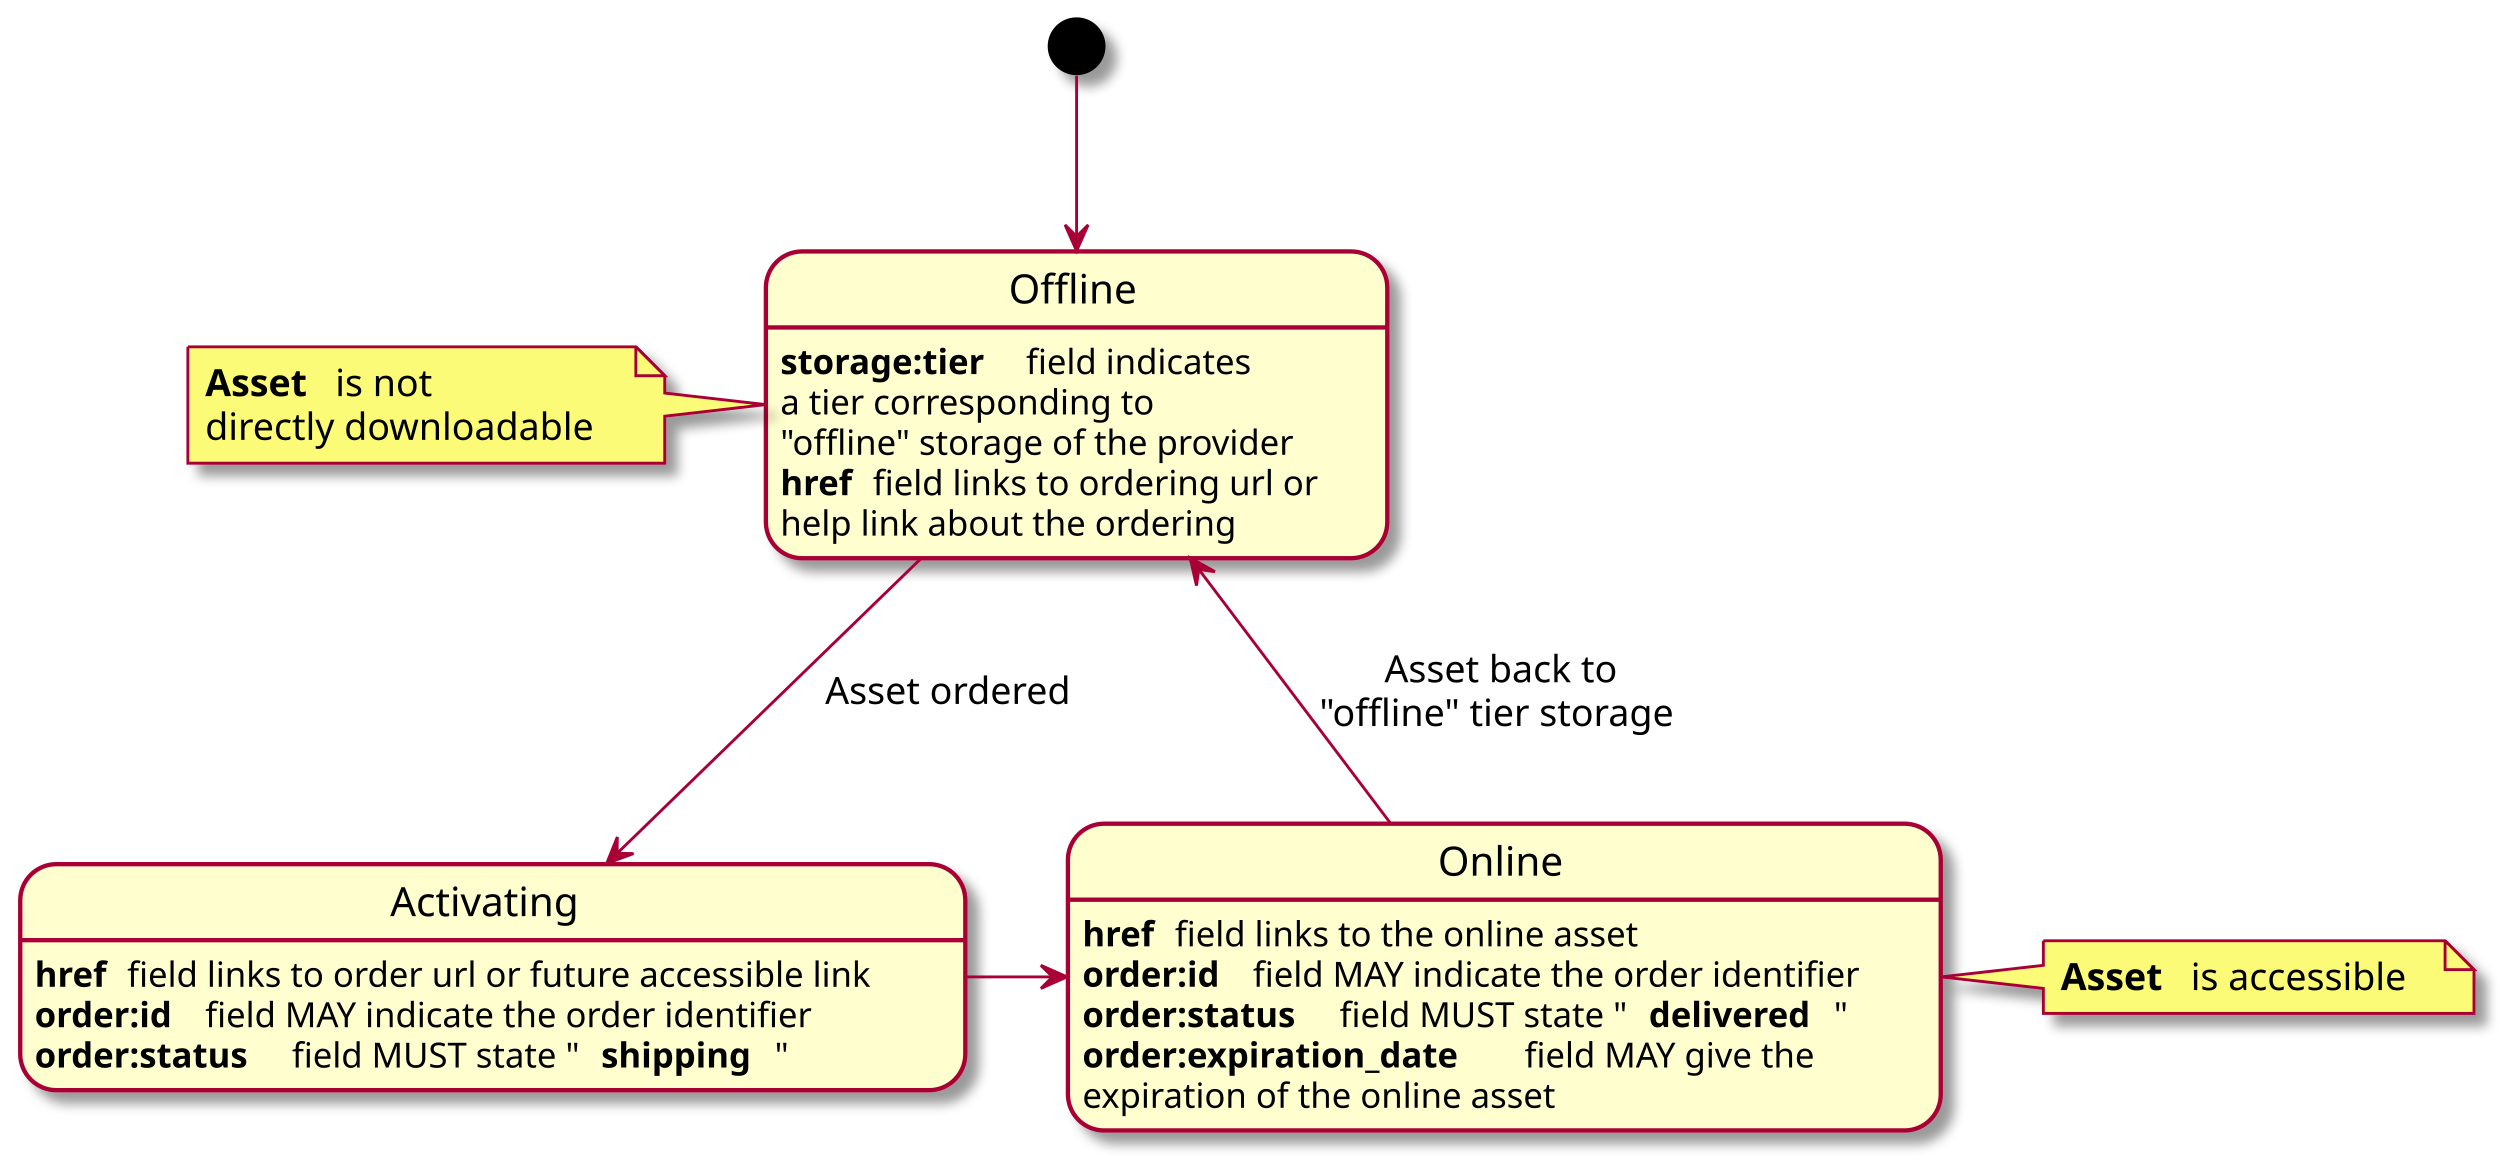
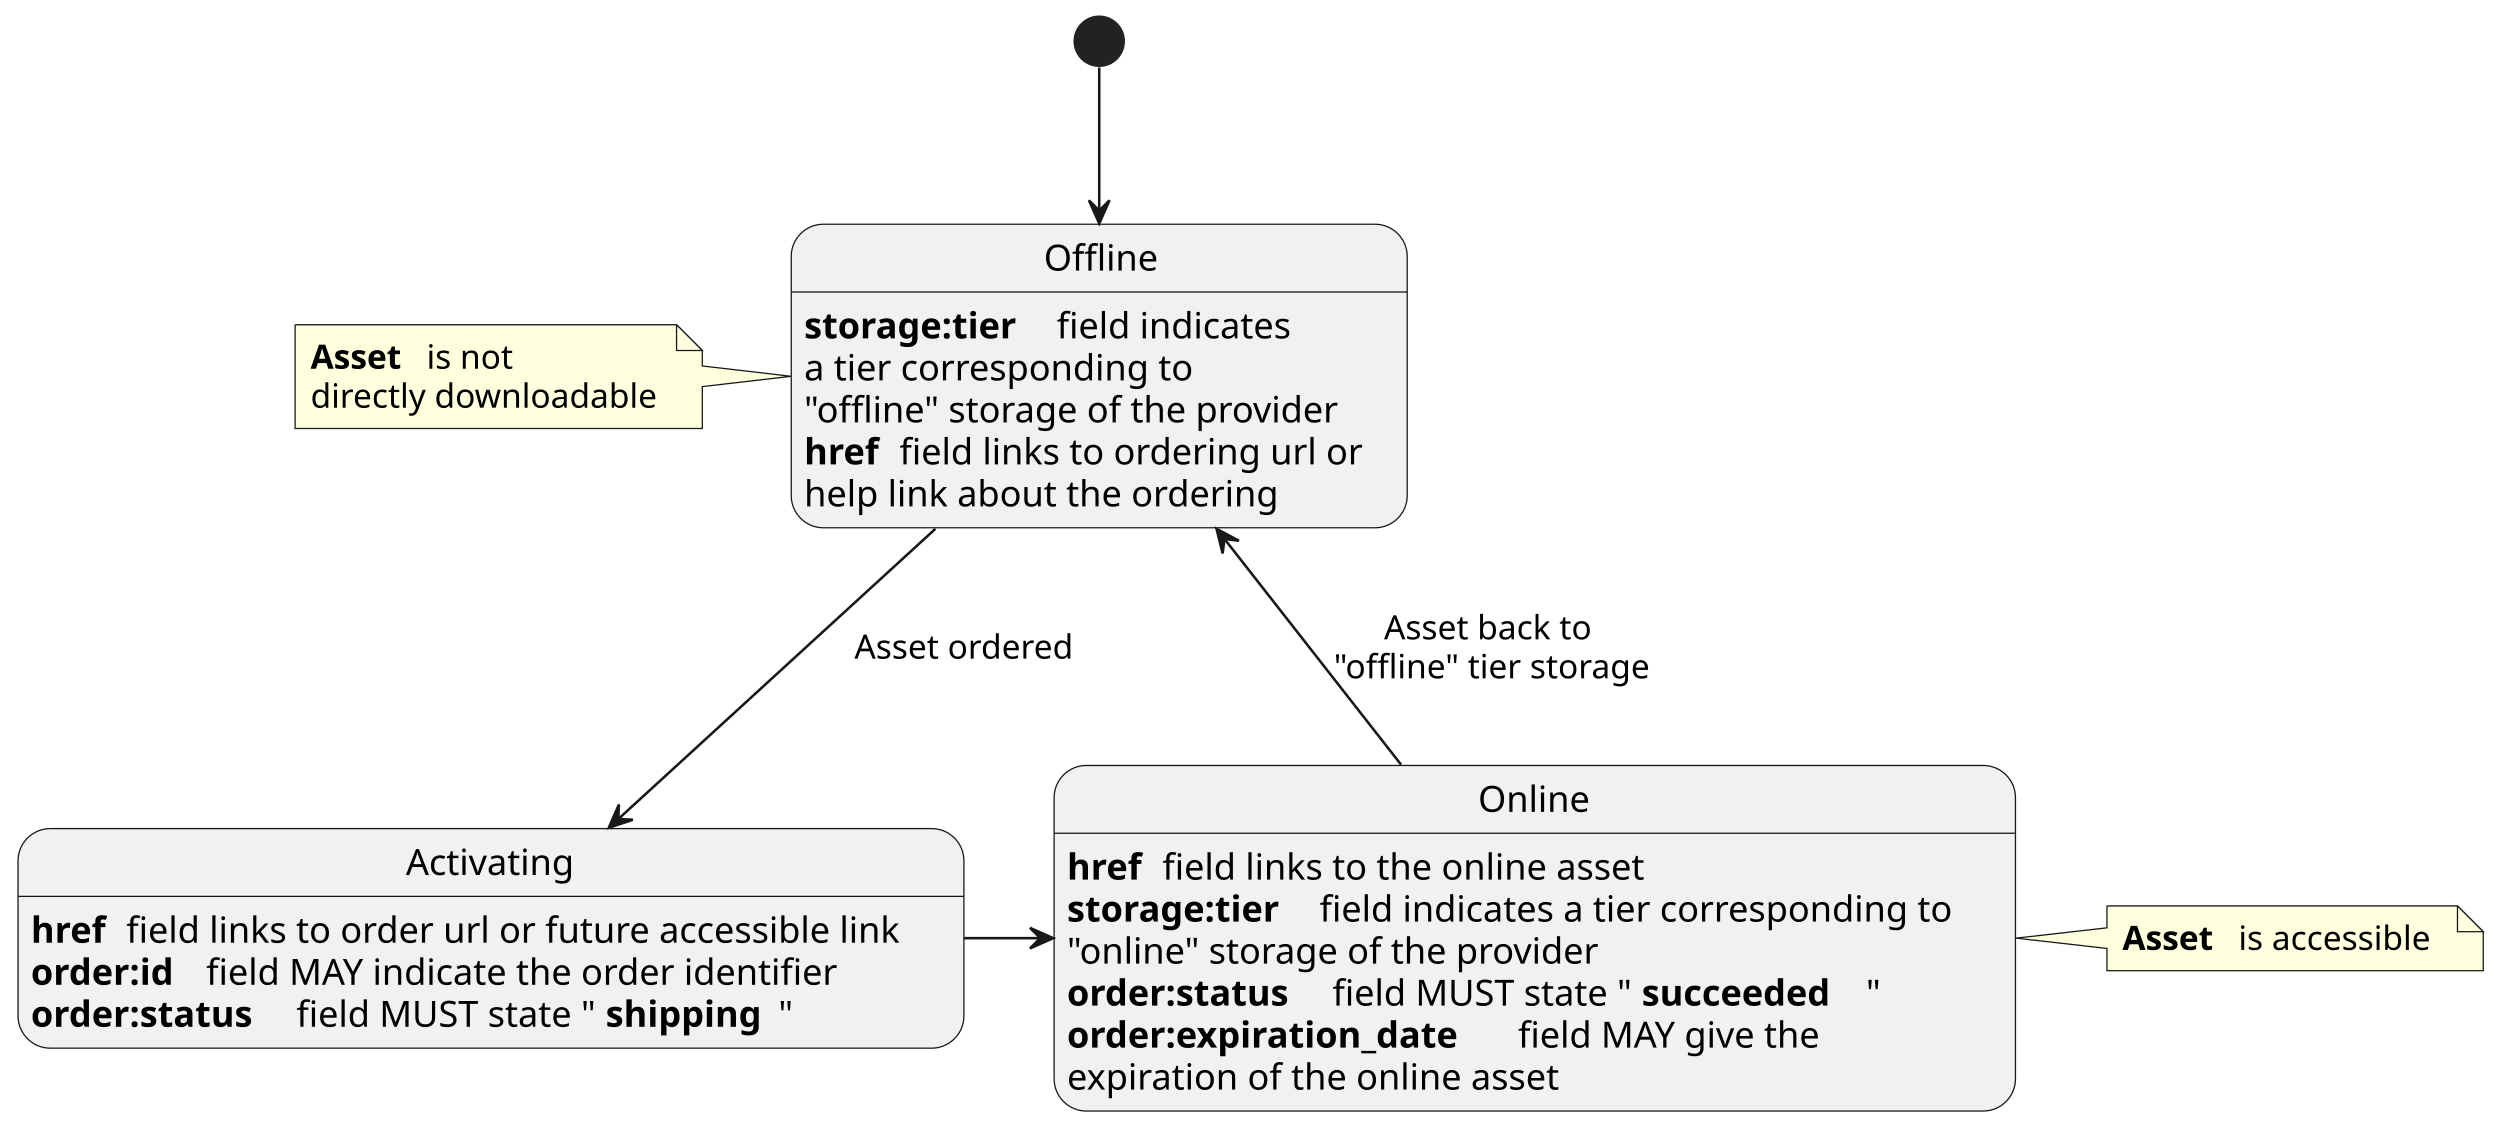
- <svg xmlns="http://www.w3.org/2000/svg" contentScriptType="application/ecmascript" contentStyleType="text/css" height="405px" preserveAspectRatio="none" style="width:865px;height:405px;background:#FFFFFF;" version="1.1" viewBox="0 0 865 405" width="865px" zoomAndPan="magnify">
-   <defs>
-     <filter height="300%" id="fvmyloev21i6s" width="300%" x="-1" y="-1">
-       <feGaussianBlur result="blurOut" stdDeviation="2.0" />
-       <feColorMatrix in="blurOut" result="blurOut2" type="matrix" values="0 0 0 0 0 0 0 0 0 0 0 0 0 0 0 0 0 0 .4 0" />
-       <feOffset dx="4.0" dy="4.0" in="blurOut2" result="blurOut3" />
-       <feBlend in="SourceGraphic" in2="blurOut3" mode="normal" />
-     </filter>
-   </defs>
+ <svg xmlns="http://www.w3.org/2000/svg" contentStyleType="text/css" height="437px" preserveAspectRatio="none" style="width:970px;height:437px;background:#FFFFFF;" version="1.1" viewBox="0 0 970 437" width="970px" zoomAndPan="magnify">
+   <defs />
  <g>
-     <ellipse cx="372.5" cy="16" fill="#000000" filter="url(#fvmyloev21i6s)" rx="10" ry="10" style="stroke:none;stroke-width:1.0;" />
+     <ellipse cx="426.5" cy="16" fill="#222222" rx="10" ry="10" style="stroke:none;stroke-width:1.0;" />
    <g id="Offline">
-       <rect fill="#FEFECE" filter="url(#fvmyloev21i6s)" height="106.141" rx="12.5" ry="12.5" style="stroke:#A80036;stroke-width:1.5;" width="215" x="265" y="87" />
-       <line style="stroke:#A80036;stroke-width:1.5;" x1="265" x2="480" y1="113.297" y2="113.297" />
-       <text fill="#000000" font-family="sans-serif" font-size="14" lengthAdjust="spacing" textLength="47" x="349" y="104.995">Offline</text>
-       <text fill="#000000" font-family="sans-serif" font-size="12" font-weight="bold" lengthAdjust="spacing" textLength="81" x="270" y="129.435">storage:tier</text>
-       <text fill="#000000" font-family="sans-serif" font-size="12" lengthAdjust="spacing" textLength="83" x="355" y="129.435">field indicates</text>
-       <text fill="#000000" font-family="sans-serif" font-size="12" lengthAdjust="spacing" textLength="138" x="270" y="143.404">a tier corresponding to</text>
-       <text fill="#000000" font-family="sans-serif" font-size="12" lengthAdjust="spacing" textLength="190" x="270" y="157.373">"offline" storage of the provider</text>
-       <text fill="#000000" font-family="sans-serif" font-size="12" font-weight="bold" lengthAdjust="spacing" textLength="28" x="270" y="171.342">href</text>
-       <text fill="#000000" font-family="sans-serif" font-size="12" lengthAdjust="spacing" textLength="163" x="302" y="171.342">field links to ordering url or</text>
-       <text fill="#000000" font-family="sans-serif" font-size="12" lengthAdjust="spacing" textLength="169" x="270" y="185.31">help link about the ordering</text>
+       <rect fill="#F1F1F1" height="117.781" rx="12.5" ry="12.5" style="stroke:#181818;stroke-width:0.5;" width="239" x="307" y="87" />
+       <line style="stroke:#181818;stroke-width:0.5;" x1="307" x2="546" y1="113.297" y2="113.297" />
+       <text fill="#000000" font-family="sans-serif" font-size="14" lengthAdjust="spacing" textLength="43" x="405" y="104.995">Offline</text>
+       <text fill="#000000" font-family="sans-serif" font-size="14" font-weight="bold" lengthAdjust="spacing" textLength="94" x="312" y="131.292">storage:tier</text>
+       <text fill="#000000" font-family="sans-serif" font-size="14" lengthAdjust="spacing" textLength="94" x="410" y="131.292">field indicates</text>
+       <text fill="#000000" font-family="sans-serif" font-size="14" lengthAdjust="spacing" textLength="157" x="312" y="147.589">a tier corresponding to</text>
+       <text fill="#000000" font-family="sans-serif" font-size="14" lengthAdjust="spacing" textLength="212" x="312" y="163.886">"offline" storage of the provider</text>
+       <text fill="#000000" font-family="sans-serif" font-size="14" font-weight="bold" lengthAdjust="spacing" textLength="33" x="312" y="180.183">href</text>
+       <text fill="#000000" font-family="sans-serif" font-size="14" lengthAdjust="spacing" textLength="182" x="349" y="180.183">field links to ordering url or</text>
+       <text fill="#000000" font-family="sans-serif" font-size="14" lengthAdjust="spacing" textLength="190" x="312" y="196.48">help link about the ordering</text>
    </g>
    <g id="Activating">
-       <rect fill="#FEFECE" filter="url(#fvmyloev21i6s)" height="78.203" rx="12.5" ry="12.5" style="stroke:#A80036;stroke-width:1.5;" width="327" x="7" y="299" />
-       <line style="stroke:#A80036;stroke-width:1.5;" x1="7" x2="334" y1="325.297" y2="325.297" />
-       <text fill="#000000" font-family="sans-serif" font-size="14" lengthAdjust="spacing" textLength="71" x="135" y="316.995">Activating</text>
-       <text fill="#000000" font-family="sans-serif" font-size="12" font-weight="bold" lengthAdjust="spacing" textLength="28" x="12" y="341.435">href</text>
-       <text fill="#000000" font-family="sans-serif" font-size="12" lengthAdjust="spacing" textLength="275" x="44" y="341.435">field links to order url or future accessible link</text>
-       <text fill="#000000" font-family="sans-serif" font-size="12" font-weight="bold" lengthAdjust="spacing" textLength="55" x="12" y="355.404">order:id</text>
-       <text fill="#000000" font-family="sans-serif" font-size="12" lengthAdjust="spacing" textLength="223" x="71" y="355.404">field MAY indicate the order identifier</text>
-       <text fill="#000000" font-family="sans-serif" font-size="12" font-weight="bold" lengthAdjust="spacing" textLength="85" x="12" y="369.373">order:status</text>
-       <text fill="#000000" font-family="sans-serif" font-size="12" lengthAdjust="spacing" textLength="107" x="101" y="369.373">field MUST state "</text>
-       <text fill="#000000" font-family="sans-serif" font-size="12" font-weight="bold" lengthAdjust="spacing" textLength="60" x="208" y="369.373">shipping</text>
-       <text fill="#000000" font-family="sans-serif" font-size="12" lengthAdjust="spacing" textLength="6" x="268" y="369.373">"</text>
+       <rect fill="#F1F1F1" height="85.188" rx="12.5" ry="12.5" style="stroke:#181818;stroke-width:0.5;" width="367" x="7" y="321.5" />
+       <line style="stroke:#181818;stroke-width:0.5;" x1="7" x2="374" y1="347.797" y2="347.797" />
+       <text fill="#000000" font-family="sans-serif" font-size="14" lengthAdjust="spacing" textLength="66" x="157.5" y="339.495">Activating</text>
+       <text fill="#000000" font-family="sans-serif" font-size="14" font-weight="bold" lengthAdjust="spacing" textLength="33" x="12" y="365.792">href</text>
+       <text fill="#000000" font-family="sans-serif" font-size="14" lengthAdjust="spacing" textLength="310" x="49" y="365.792">field links to order url or future accessible link</text>
+       <text fill="#000000" font-family="sans-serif" font-size="14" font-weight="bold" lengthAdjust="spacing" textLength="64" x="12" y="382.089">order:id</text>
+       <text fill="#000000" font-family="sans-serif" font-size="14" lengthAdjust="spacing" textLength="251" x="80" y="382.089">field MAY indicate the order identifier</text>
+       <text fill="#000000" font-family="sans-serif" font-size="14" font-weight="bold" lengthAdjust="spacing" textLength="99" x="12" y="398.386">order:status</text>
+       <text fill="#000000" font-family="sans-serif" font-size="14" lengthAdjust="spacing" textLength="120" x="115" y="398.386">field MUST state "</text>
+       <text fill="#000000" font-family="sans-serif" font-size="14" font-weight="bold" lengthAdjust="spacing" textLength="67" x="235" y="398.386">shipping</text>
+       <text fill="#000000" font-family="sans-serif" font-size="14" lengthAdjust="spacing" textLength="5" x="302" y="398.386">"</text>
    </g>
-     <path d="M65,120 L65,160.266 A0,0 0 0 0 65,160.266 L230,160.266 A0,0 0 0 0 230,160.266 L230,144 L264.88,140 L230,136 L230,130 L220,120 L65,120 A0,0 0 0 0 65,120 " fill="#FBFB77" filter="url(#fvmyloev21i6s)" style="stroke:#A80036;stroke-width:1.0;" />
-     <path d="M220,120 L220,130 L230,130 L220,120 " fill="#FBFB77" style="stroke:#A80036;stroke-width:1.0;" />
-     <text fill="#000000" font-family="sans-serif" font-size="13" font-weight="bold" lengthAdjust="spacing" textLength="41" x="71" y="137.067">Asset</text>
-     <text fill="#000000" font-family="sans-serif" font-size="13" lengthAdjust="spacing" textLength="36" x="116" y="137.067">is not</text>
-     <text fill="#000000" font-family="sans-serif" font-size="13" lengthAdjust="spacing" textLength="144" x="71" y="152.2">directly downloadable</text>
+     <g id="elem_GMN7">
+       <path d="M114.5,126 L114.5,166.266 A0,0 0 0 0 114.5,166.266 L272.5,166.266 A0,0 0 0 0 272.5,166.266 L272.5,150 L306.93,146 L272.5,142 L272.5,136 L262.5,126 L114.5,126 A0,0 0 0 0 114.5,126 " fill="#FEFFDD" style="stroke:#181818;stroke-width:0.5;" />
+       <path d="M262.5,126 L262.5,136 L272.5,136 L262.5,126 " fill="#FEFFDD" style="stroke:#181818;stroke-width:0.5;" />
+       <text fill="#000000" font-family="sans-serif" font-size="13" font-weight="bold" lengthAdjust="spacing" textLength="41" x="120.5" y="143.067">Asset</text>
+       <text fill="#000000" font-family="sans-serif" font-size="13" lengthAdjust="spacing" textLength="35" x="165.5" y="143.067">is not</text>
+       <text fill="#000000" font-family="sans-serif" font-size="13" lengthAdjust="spacing" textLength="137" x="120.5" y="158.2">directly downloadable</text>
+     </g>
    <g id="Online">
-       <rect fill="#FEFECE" filter="url(#fvmyloev21i6s)" height="106.141" rx="12.5" ry="12.5" style="stroke:#A80036;stroke-width:1.5;" width="302" x="369.5" y="285" />
-       <line style="stroke:#A80036;stroke-width:1.5;" x1="369.5" x2="671.5" y1="311.297" y2="311.297" />
-       <text fill="#000000" font-family="sans-serif" font-size="14" lengthAdjust="spacing" textLength="46" x="497.5" y="302.995">Online</text>
-       <text fill="#000000" font-family="sans-serif" font-size="12" font-weight="bold" lengthAdjust="spacing" textLength="28" x="374.5" y="327.435">href</text>
-       <text fill="#000000" font-family="sans-serif" font-size="12" lengthAdjust="spacing" textLength="171" x="406.5" y="327.435">field links to the online asset</text>
-       <text fill="#000000" font-family="sans-serif" font-size="12" font-weight="bold" lengthAdjust="spacing" textLength="55" x="374.5" y="341.404">order:id</text>
-       <text fill="#000000" font-family="sans-serif" font-size="12" lengthAdjust="spacing" textLength="223" x="433.5" y="341.404">field MAY indicate the order identifier</text>
-       <text fill="#000000" font-family="sans-serif" font-size="12" font-weight="bold" lengthAdjust="spacing" textLength="85" x="374.5" y="355.373">order:status</text>
-       <text fill="#000000" font-family="sans-serif" font-size="12" lengthAdjust="spacing" textLength="107" x="463.5" y="355.373">field MUST state "</text>
-       <text fill="#000000" font-family="sans-serif" font-size="12" font-weight="bold" lengthAdjust="spacing" textLength="64" x="570.5" y="355.373">delivered</text>
-       <text fill="#000000" font-family="sans-serif" font-size="12" lengthAdjust="spacing" textLength="6" x="634.5" y="355.373">"</text>
-       <text fill="#000000" font-family="sans-serif" font-size="12" font-weight="bold" lengthAdjust="spacing" textLength="149" x="374.5" y="369.342">order:expiration_date</text>
-       <text fill="#000000" font-family="sans-serif" font-size="12" lengthAdjust="spacing" textLength="107" x="527.5" y="369.342">field MAY give the</text>
-       <text fill="#000000" font-family="sans-serif" font-size="12" lengthAdjust="spacing" textLength="174" x="374.5" y="383.31">expiration of the online asset</text>
+       <rect fill="#F1F1F1" height="134.078" rx="12.5" ry="12.5" style="stroke:#181818;stroke-width:0.5;" width="373" x="409" y="297" />
+       <line style="stroke:#181818;stroke-width:0.5;" x1="409" x2="782" y1="323.297" y2="323.297" />
+       <text fill="#000000" font-family="sans-serif" font-size="14" lengthAdjust="spacing" textLength="44" x="573.5" y="314.995">Online</text>
+       <text fill="#000000" font-family="sans-serif" font-size="14" font-weight="bold" lengthAdjust="spacing" textLength="33" x="414" y="341.292">href</text>
+       <text fill="#000000" font-family="sans-serif" font-size="14" lengthAdjust="spacing" textLength="196" x="451" y="341.292">field links to the online asset</text>
+       <text fill="#000000" font-family="sans-serif" font-size="14" font-weight="bold" lengthAdjust="spacing" textLength="94" x="414" y="357.589">storage:tier</text>
+       <text fill="#000000" font-family="sans-serif" font-size="14" lengthAdjust="spacing" textLength="255" x="512" y="357.589">field indicates a tier corresponding to</text>
+       <text fill="#000000" font-family="sans-serif" font-size="14" lengthAdjust="spacing" textLength="213" x="414" y="373.886">"online" storage of the provider</text>
+       <text fill="#000000" font-family="sans-serif" font-size="14" font-weight="bold" lengthAdjust="spacing" textLength="99" x="414" y="390.183">order:status</text>
+       <text fill="#000000" font-family="sans-serif" font-size="14" lengthAdjust="spacing" textLength="120" x="517" y="390.183">field MUST state "</text>
+       <text fill="#000000" font-family="sans-serif" font-size="14" font-weight="bold" lengthAdjust="spacing" textLength="87" x="637" y="390.183">succeeded</text>
+       <text fill="#000000" font-family="sans-serif" font-size="14" lengthAdjust="spacing" textLength="5" x="724" y="390.183">"</text>
+       <text fill="#000000" font-family="sans-serif" font-size="14" font-weight="bold" lengthAdjust="spacing" textLength="171" x="414" y="406.479">order:expiration_date</text>
+       <text fill="#000000" font-family="sans-serif" font-size="14" lengthAdjust="spacing" textLength="121" x="589" y="406.479">field MAY give the</text>
+       <text fill="#000000" font-family="sans-serif" font-size="14" lengthAdjust="spacing" textLength="199" x="414" y="422.776">expiration of the online asset</text>
    </g>
-     <path d="M707,325.5 L707,334 L671.65,338 L707,342 L707,350.633 A0,0 0 0 0 707,350.633 L856,350.633 A0,0 0 0 0 856,350.633 L856,335.5 L846,325.5 L707,325.5 A0,0 0 0 0 707,325.5 " fill="#FBFB77" filter="url(#fvmyloev21i6s)" style="stroke:#A80036;stroke-width:1.0;" />
-     <path d="M846,325.5 L846,335.5 L856,335.5 L846,325.5 " fill="#FBFB77" style="stroke:#A80036;stroke-width:1.0;" />
-     <text fill="#000000" font-family="sans-serif" font-size="13" font-weight="bold" lengthAdjust="spacing" textLength="41" x="713" y="342.567">Asset</text>
-     <text fill="#000000" font-family="sans-serif" font-size="13" lengthAdjust="spacing" textLength="83" x="758" y="342.567">is accessible</text>
-     <path d="M372.5,26.17 C372.5,38.17 372.5,60.22 372.5,81.66 " fill="none" id="*start-to-Offline" style="stroke:#A80036;stroke-width:1.0;" />
-     <polygon fill="#A80036" points="372.5,86.8,376.5,77.8,372.5,81.8,368.5,77.8,372.5,86.8" style="stroke:#A80036;stroke-width:1.0;" />
-     <path d="M318.9,193.01 C285.99,224.94 244.4,265.3 213.63,295.16 " fill="none" id="Offline-to-Activating" style="stroke:#A80036;stroke-width:1.0;" />
-     <polygon fill="#A80036" points="209.93,298.74,219.172,295.335,213.515,295.255,213.595,289.599,209.93,298.74" style="stroke:#A80036;stroke-width:1.0;" />
-     <text fill="#000000" font-family="sans-serif" font-size="13" lengthAdjust="spacing" textLength="90" x="285.5" y="243.567">Asset ordered</text>
-     <path d="M334.22,338 C344.13,338 354.05,338 363.96,338 " fill="none" id="Activating-to-Online" style="stroke:#A80036;stroke-width:1.0;" />
-     <polygon fill="#A80036" points="369.15,338,360.15,334,364.15,338,360.15,342,369.15,338" style="stroke:#A80036;stroke-width:1.0;" />
-     <path d="M481.04,284.75 C460.61,257.69 435.65,224.63 414.82,197.04 " fill="none" id="Online-to-Offline" style="stroke:#A80036;stroke-width:1.0;" />
-     <polygon fill="#A80036" points="411.77,193.01,413.986,202.606,414.777,197.005,420.378,197.795,411.77,193.01" style="stroke:#A80036;stroke-width:1.0;" />
-     <text fill="#000000" font-family="sans-serif" font-size="13" lengthAdjust="spacing" textLength="88" x="479" y="236.067">Asset back to</text>
-     <text fill="#000000" font-family="sans-serif" font-size="13" lengthAdjust="spacing" textLength="133" x="456.5" y="251.2">"offline" tier storage</text>
+     <g id="elem_GMN12">
+       <path d="M817.5,351.5 L817.5,360 L782.18,364 L817.5,368 L817.5,376.633 A0,0 0 0 0 817.5,376.633 L963.5,376.633 A0,0 0 0 0 963.5,376.633 L963.5,361.5 L953.5,351.5 L817.5,351.5 A0,0 0 0 0 817.5,351.5 " fill="#FEFFDD" style="stroke:#181818;stroke-width:0.5;" />
+       <path d="M953.5,351.5 L953.5,361.5 L963.5,361.5 L953.5,351.5 " fill="#FEFFDD" style="stroke:#181818;stroke-width:0.5;" />
+       <text fill="#000000" font-family="sans-serif" font-size="13" font-weight="bold" lengthAdjust="spacing" textLength="41" x="823.5" y="368.567">Asset</text>
+       <text fill="#000000" font-family="sans-serif" font-size="13" lengthAdjust="spacing" textLength="80" x="868.5" y="368.567">is accessible</text>
+     </g>
+     <g id="link_*start_Offline">
+       <path d="M426.5,26.21 C426.5,38.09 426.5,59.84 426.5,81.51 " fill="none" id="*start-to-Offline" style="stroke:#181818;stroke-width:1.0;" />
+       <polygon fill="#181818" points="426.5,86.71,430.5,77.71,426.5,81.71,422.5,77.71,426.5,86.71" style="stroke:#181818;stroke-width:1.0;" />
+     </g>
+     <g id="link_Offline_Activating">
+       <path d="M362.95,205.17 C324.35,240.49 275.8,284.93 240.06,317.64 " fill="none" id="Offline-to-Activating" style="stroke:#181818;stroke-width:1.0;" />
+       <polygon fill="#181818" points="236.2,321.17,245.541,318.047,239.889,317.795,240.141,312.144,236.2,321.17" style="stroke:#181818;stroke-width:1.0;" />
+       <text fill="#000000" font-family="sans-serif" font-size="13" lengthAdjust="spacing" textLength="90" x="331.5" y="255.567">Asset ordered</text>
+     </g>
+     <g id="link_Activating_Online">
+       <path d="M374.02,364 C383.84,364 393.66,364 403.49,364 " fill="none" id="Activating-to-Online" style="stroke:#181818;stroke-width:1.0;" />
+       <polygon fill="#181818" points="408.62,364,399.62,360,403.62,364,399.62,368,408.62,364" style="stroke:#181818;stroke-width:1.0;" />
+     </g>
+     <g id="link_Online_Offline">
+       <path d="M543.63,296.71 C521.83,268.84 496.6,236.59 475.15,209.18 " fill="none" id="Online-to-Offline" style="stroke:#181818;stroke-width:1.0;" />
+       <polygon fill="#181818" points="472.01,205.17,474.385,214.728,475.083,209.114,480.696,209.812,472.01,205.17" style="stroke:#181818;stroke-width:1.0;" />
+       <text fill="#000000" font-family="sans-serif" font-size="13" lengthAdjust="spacing" textLength="87" x="537" y="248.067">Asset back to</text>
+       <text fill="#000000" font-family="sans-serif" font-size="13" lengthAdjust="spacing" textLength="126" x="517.5" y="263.2">"offline" tier storage</text>
+     </g>
  </g>
</svg>
